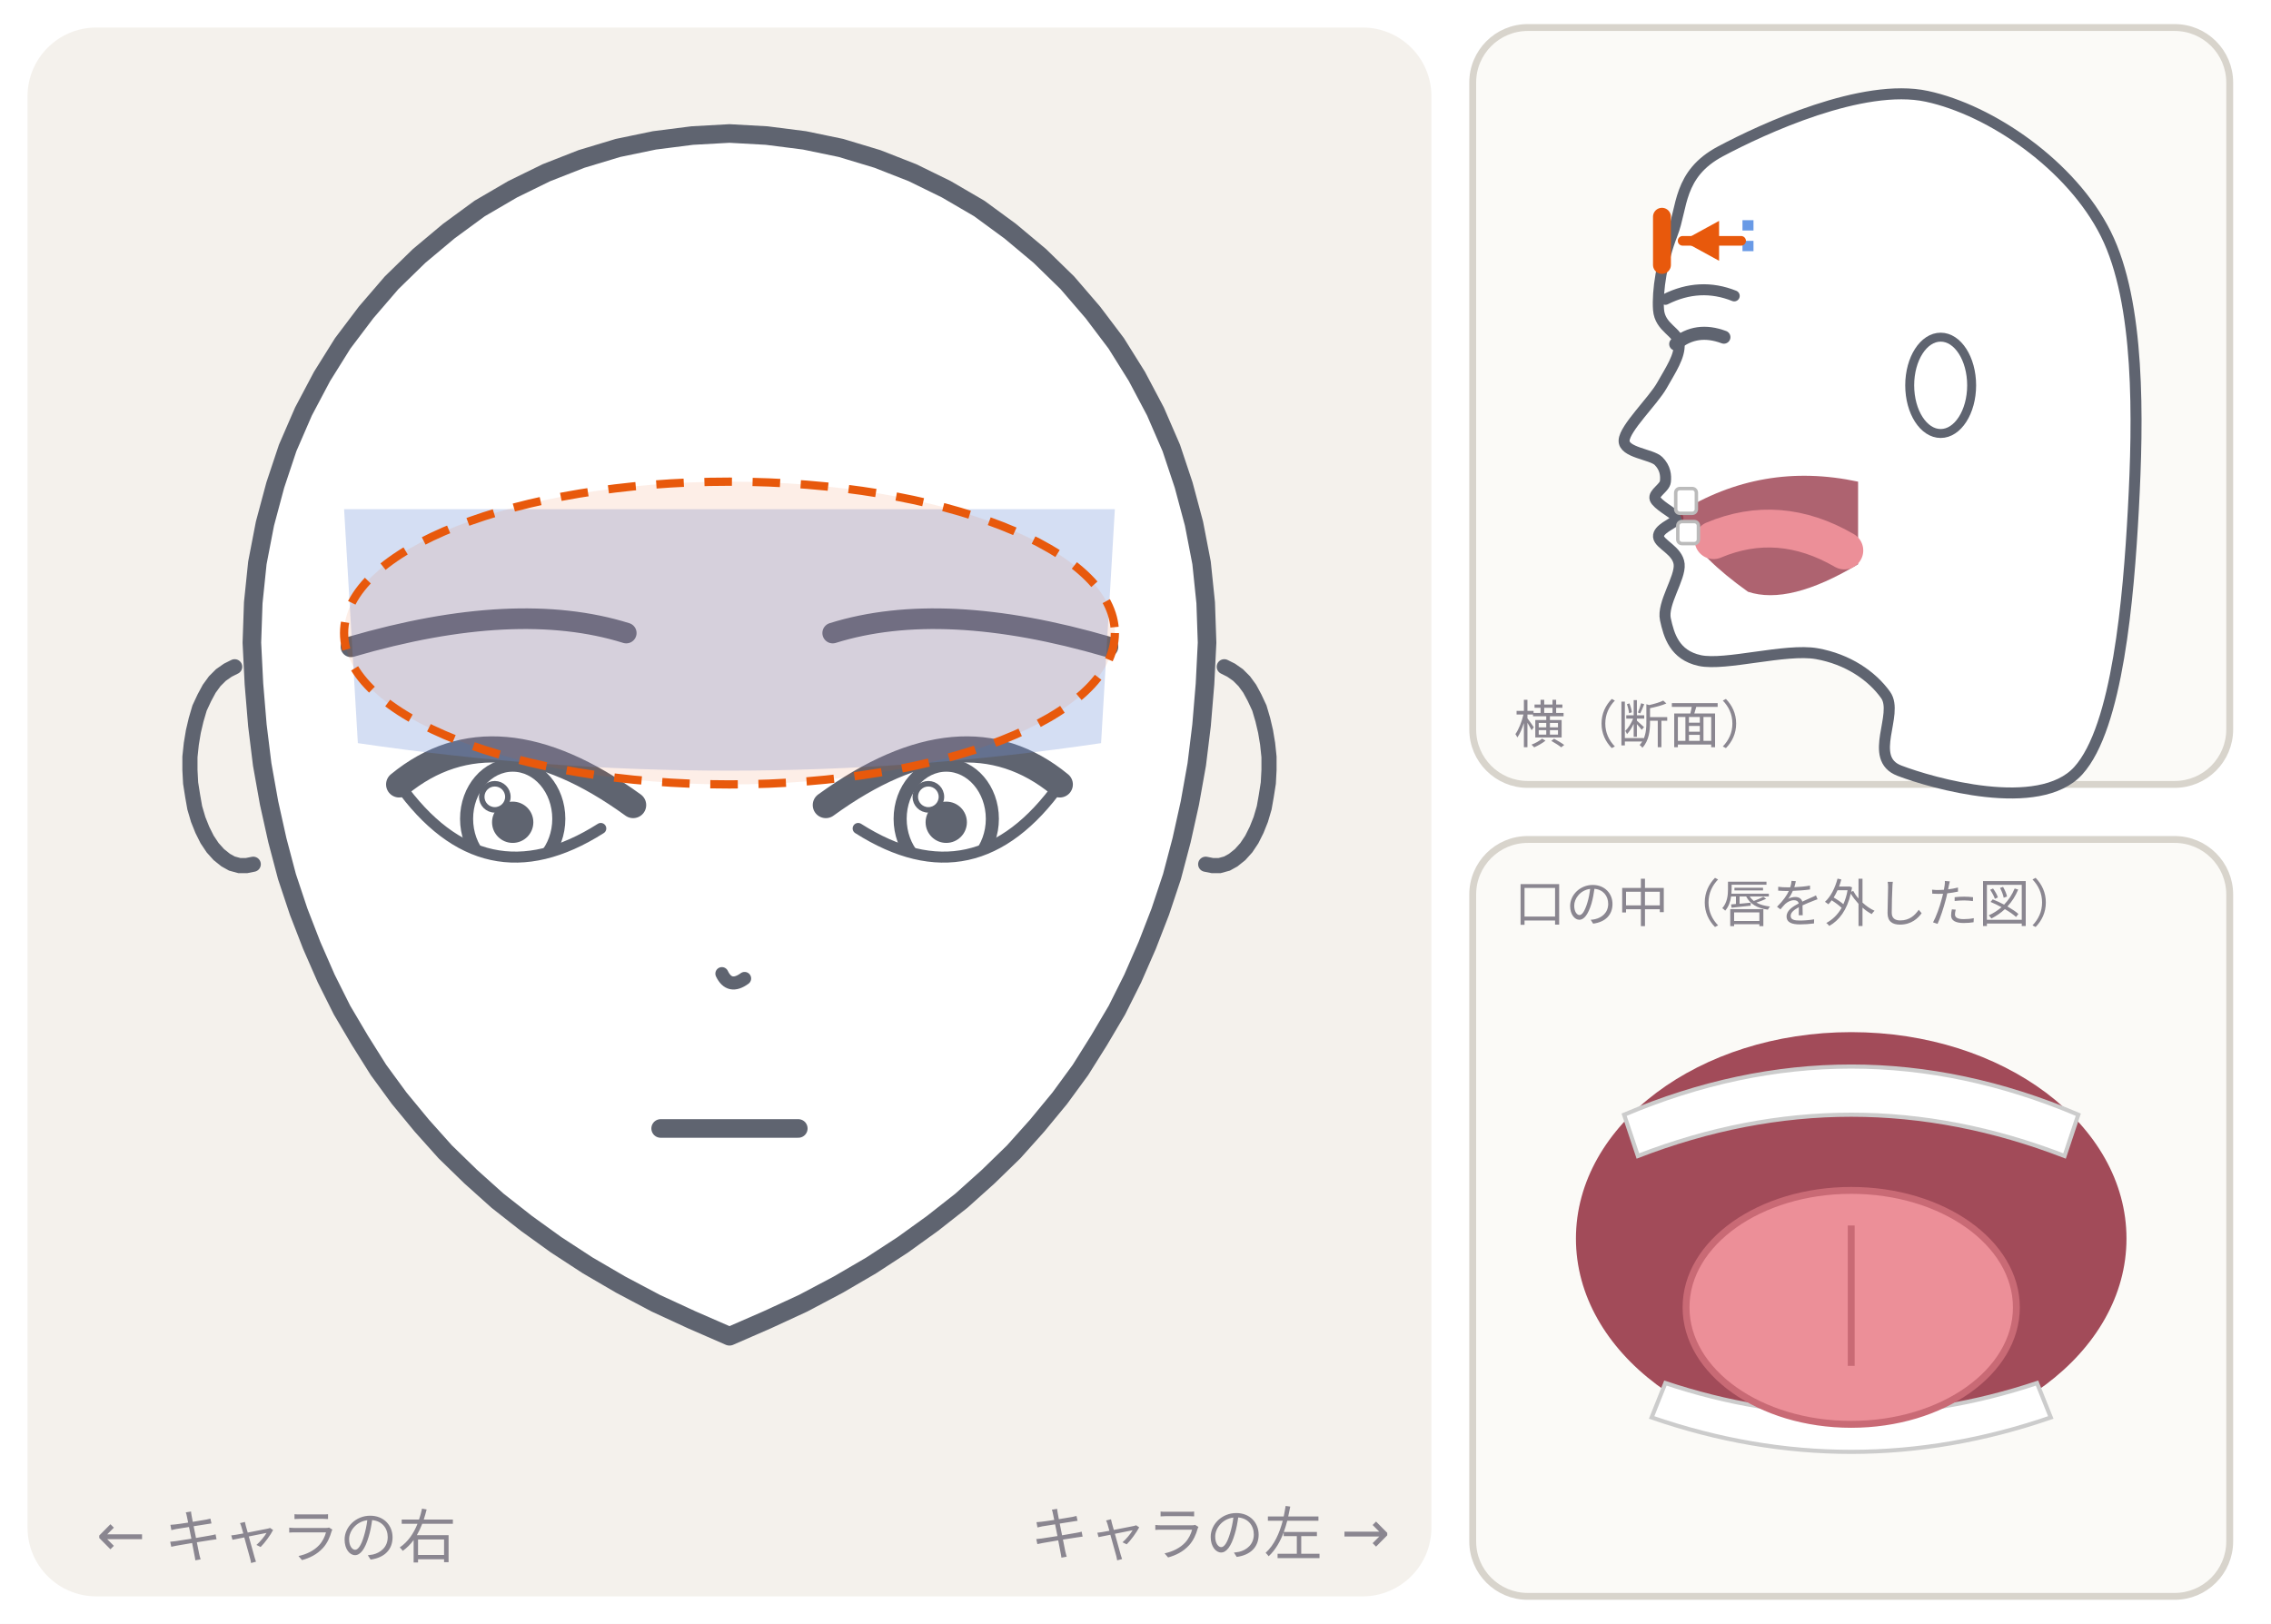
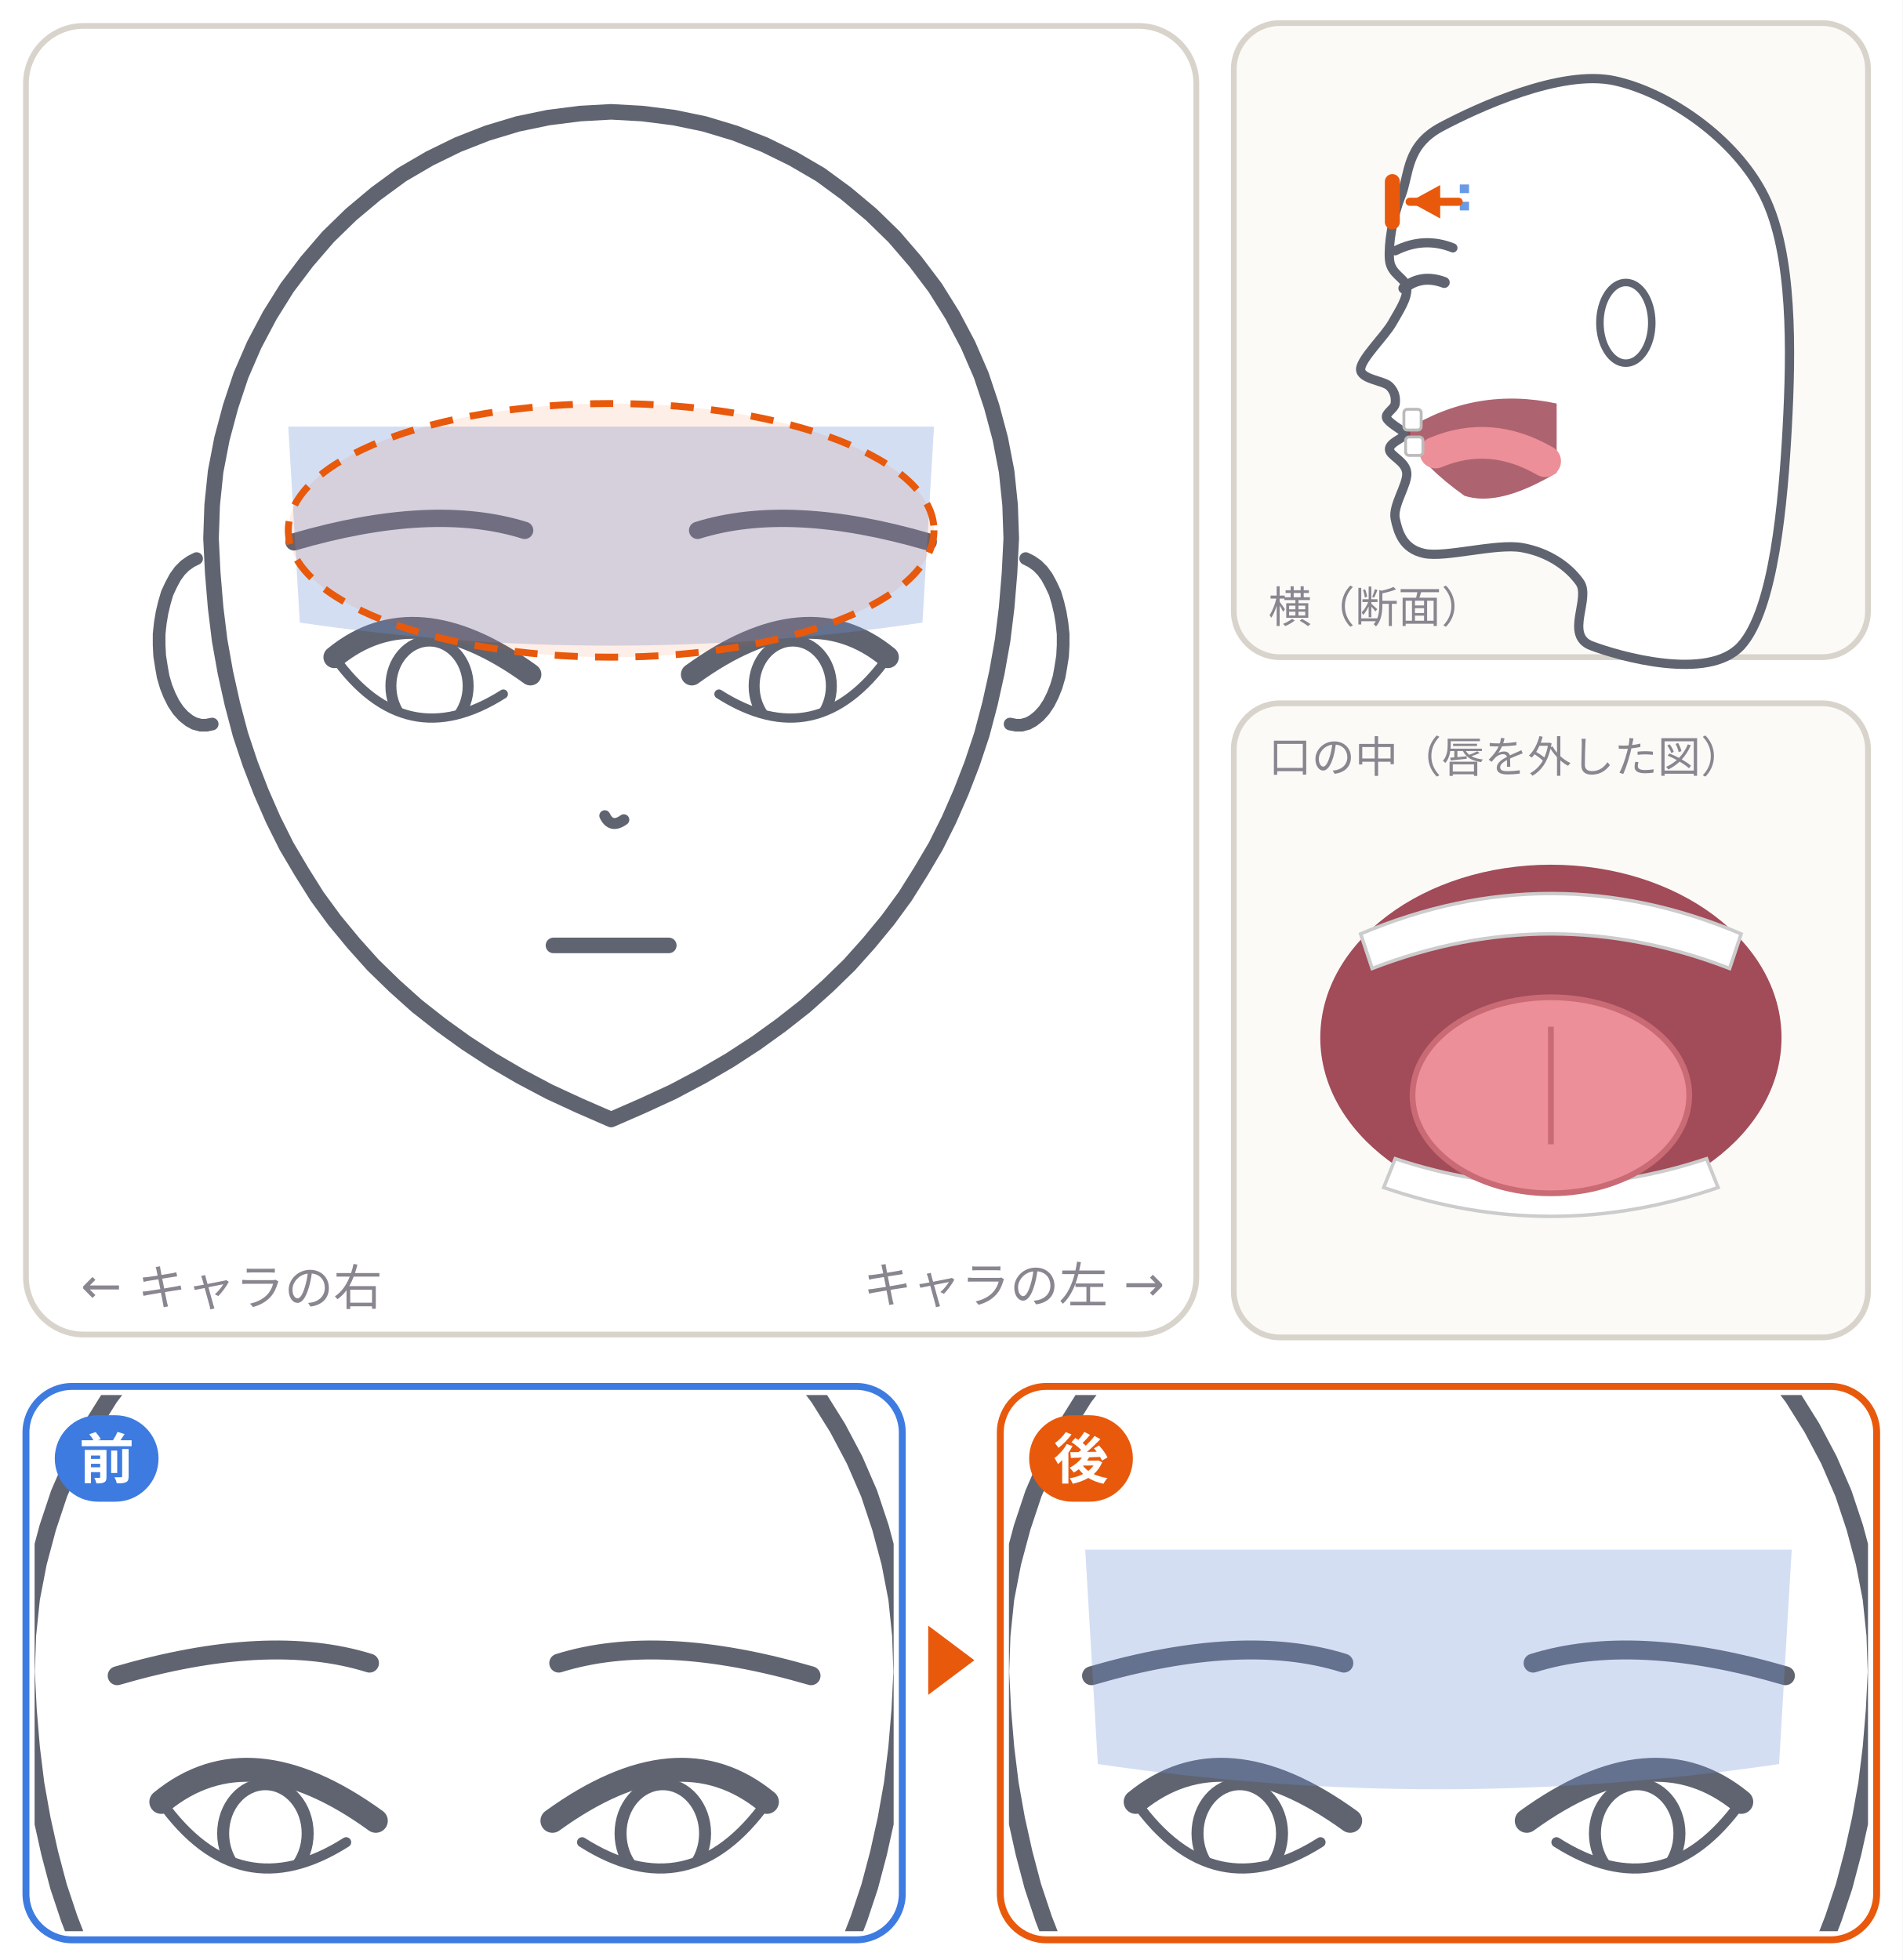
- <svg xmlns="http://www.w3.org/2000/svg" viewBox="0 0 330 236" width="330" height="236" font-family="system-ui, 'Segoe UI', 'Hiragino Sans', 'Noto Sans JP', sans-serif">
+ <svg xmlns="http://www.w3.org/2000/svg" viewBox="0 0 330 340" width="330" height="340" font-family="system-ui, 'Segoe UI', 'Hiragino Sans', 'Noto Sans JP', sans-serif">
  <defs>
    <linearGradient id="iris" x1="0" y1="0" x2="0" y2="1">
      <stop offset="0" stop-color="#3a2a4e" />
      <stop offset="0.55" stop-color="#8a6aa8" />
      <stop offset="1" stop-color="#c7a8e0" />
    </linearGradient>
  </defs>
-   <rect width="330" height="236" fill="#ffffff" />
-   <rect x="4" y="4" width="204" height="228" rx="10" fill="#f4f1ec" />
+   <rect width="330" height="340" fill="#ffffff" />
+   <rect x="4.5" y="4.5" width="203" height="227" rx="10" fill="#fff" stroke="#d8d4cc" />
  <g transform="translate(6,4)">
-     <path d="M171.9,92.9 L172.9,93.4 L173.9,94.1 L174.8,95 L175.6,96.1 L176.3,97.4 L177,98.9 L177.5,100.6 L177.9,102.3 L178.2,104.1 L178.4,106 L178.4,107.9 L178.3,109.8 L178,111.7 L177.7,113.4 L177.2,115.1 L176.6,116.6 L175.9,118 L175.1,119.2 L174.2,120.2 L173.2,121 L172.3,121.5 L171.2,121.8 L170.2,121.8 L169.2,121.6" fill="none" stroke="#5f6470" stroke-width="2.2" stroke-linecap="round" />
-     <path d="M28.1,92.9 L27.1,93.4 L26.1,94.1 L25.2,95 L24.4,96.1 L23.7,97.4 L23,98.9 L22.5,100.6 L22.1,102.3 L21.8,104.1 L21.6,106 L21.6,107.9 L21.7,109.8 L22,111.7 L22.3,113.4 L22.8,115.1 L23.4,116.6 L24.1,118 L24.9,119.2 L25.8,120.2 L26.8,121 L27.7,121.5 L28.8,121.8 L29.8,121.8 L30.8,121.6" fill="none" stroke="#5f6470" stroke-width="2.2" stroke-linecap="round" />
-     <path d="M30.6,89.4 L30.8,83.6 L31.4,77.8 L32.5,72.1 L34,66.5 L35.8,61.1 L38.1,55.8 L40.8,50.7 L43.8,45.9 L47.2,41.4 L50.9,37.1 L54.9,33.2 L59.2,29.6 L63.7,26.3 L68.5,23.5 L73.4,21.1 L78.5,19.1 L83.8,17.5 L89.1,16.4 L94.6,15.7 L100,15.4 L105.4,15.7 L110.9,16.4 L116.2,17.5 L121.5,19.1 L126.6,21.1 L131.5,23.5 L136.3,26.3 L140.8,29.6 L145.1,33.2 L149.1,37.1 L152.8,41.4 L156.2,45.9 L159.2,50.7 L161.9,55.8 L164.2,61.1 L166,66.5 L167.5,72.1 L168.6,77.8 L169.2,83.6 L169.4,89.4 L169.1,95.4 L168.6,101.4 L167.9,107.1 L166.9,112.7 L165.7,118.1 L164.3,123.4 L162.6,128.5 L160.7,133.4 L158.6,138.2 L156.3,142.8 L153.7,147.2 L151,151.5 L148,155.6 L144.7,159.6 L141.3,163.4 L137.6,167 L133.7,170.5 L129.5,173.8 L125.2,176.9 L120.6,179.9 L115.8,182.7 L110.7,185.4 L105.5,187.8 L100,190.2 L94.5,187.8 L89.3,185.4 L84.2,182.7 L79.4,179.9 L74.8,176.9 L70.5,173.8 L66.3,170.5 L62.4,167 L58.7,163.4 L55.3,159.6 L52,155.6 L49,151.5 L46.3,147.2 L43.7,142.8 L41.4,138.2 L39.3,133.4 L37.4,128.5 L35.7,123.4 L34.3,118.1 L33.1,112.7 L32.1,107.1 L31.4,101.4 L30.9,95.4 Z" fill="#ffffff" stroke="#5f6470" stroke-width="2.7" stroke-linejoin="round" />
-     <path d="M98.9,137.5 q1.1,2.3 3.3,0.7" fill="none" stroke="#5f6470" stroke-width="1.9" stroke-linecap="round" />
-     <path d="M110,160 L109.9,160 L109.7,160 L109.2,160 L108.7,160 L107.9,160 L107.1,160 L106.1,160 L105,160 L103.8,160 L102.6,160 L101.3,160 L100,160 L98.7,160 L97.4,160 L96.2,160 L95,160 L93.9,160 L92.9,160 L92.1,160 L91.3,160 L90.8,160 L90.3,160 L90.1,160 L90,160" fill="none" stroke="#5f6470" stroke-width="2.7" stroke-linecap="round" stroke-linejoin="round" />
-     <clipPath id="eyeaozameR">
-       <path d="M86,113 Q66,98.5 52,110 Q66,129.5 86,113 Z" />
-     </clipPath>
-     <path d="M86,113 Q66,98.5 52,110 Q66,129.5 86,113 Z" fill="#ffffff" />
-     <g clip-path="url(#eyeaozameR)">
-       <ellipse cx="68.5" cy="115" rx="6.7" ry="7.8" fill="#ffffff" stroke="#5f6470" stroke-width="1.9" />
-       <circle cx="68.5" cy="115.5" r="3" fill="#5f6470" />
-       <circle cx="65.9" cy="111.8" r="1.9" fill="#fff" stroke="#5f6470" stroke-width="0.8" />
+     <g>
+       <g transform="translate(0,0)">
+         <path d="M171.9,92.9 L172.9,93.4 L173.9,94.1 L174.8,95 L175.6,96.1 L176.3,97.4 L177,98.9 L177.5,100.6 L177.9,102.3 L178.2,104.1 L178.4,106 L178.4,107.9 L178.3,109.8 L178,111.7 L177.7,113.4 L177.2,115.1 L176.6,116.6 L175.9,118 L175.1,119.2 L174.2,120.2 L173.2,121 L172.3,121.5 L171.2,121.8 L170.2,121.8 L169.2,121.6" fill="none" stroke="#5f6470" stroke-width="2.2" stroke-linecap="round" />
+         <path d="M28.1,92.9 L27.1,93.4 L26.1,94.1 L25.2,95 L24.4,96.1 L23.7,97.4 L23,98.9 L22.5,100.6 L22.1,102.3 L21.8,104.1 L21.6,106 L21.6,107.9 L21.7,109.8 L22,111.7 L22.3,113.4 L22.8,115.1 L23.4,116.6 L24.1,118 L24.9,119.2 L25.8,120.2 L26.8,121 L27.7,121.5 L28.8,121.8 L29.8,121.8 L30.8,121.6" fill="none" stroke="#5f6470" stroke-width="2.2" stroke-linecap="round" />
+         <path d="M30.6,89.4 L30.8,83.6 L31.4,77.8 L32.5,72.1 L34,66.5 L35.8,61.1 L38.1,55.8 L40.8,50.7 L43.8,45.9 L47.2,41.4 L50.9,37.1 L54.9,33.2 L59.2,29.6 L63.7,26.3 L68.5,23.5 L73.4,21.1 L78.5,19.1 L83.8,17.5 L89.1,16.4 L94.6,15.7 L100,15.4 L105.4,15.7 L110.9,16.4 L116.2,17.5 L121.5,19.1 L126.6,21.1 L131.5,23.5 L136.3,26.3 L140.8,29.6 L145.1,33.2 L149.1,37.1 L152.8,41.4 L156.2,45.9 L159.2,50.7 L161.9,55.8 L164.2,61.1 L166,66.5 L167.5,72.1 L168.6,77.8 L169.2,83.6 L169.4,89.4 L169.1,95.4 L168.6,101.4 L167.9,107.1 L166.9,112.7 L165.7,118.1 L164.3,123.4 L162.6,128.5 L160.7,133.4 L158.6,138.2 L156.3,142.8 L153.7,147.2 L151,151.5 L148,155.6 L144.7,159.6 L141.3,163.4 L137.6,167 L133.7,170.5 L129.5,173.8 L125.2,176.9 L120.6,179.9 L115.8,182.7 L110.7,185.4 L105.5,187.8 L100,190.2 L94.5,187.8 L89.3,185.4 L84.2,182.7 L79.4,179.9 L74.8,176.9 L70.5,173.8 L66.3,170.5 L62.4,167 L58.7,163.4 L55.3,159.6 L52,155.6 L49,151.5 L46.3,147.2 L43.7,142.8 L41.4,138.2 L39.3,133.4 L37.4,128.5 L35.7,123.4 L34.3,118.1 L33.1,112.7 L32.1,107.1 L31.4,101.4 L30.9,95.4 Z" fill="#ffffff" stroke="#5f6470" stroke-width="2.7" stroke-linejoin="round" />
+         <path d="M98.9,137.5 q1.1,2.3 3.3,0.7" fill="none" stroke="#5f6470" stroke-width="1.9" stroke-linecap="round" />
+         <path d="M110,160 L109.9,160 L109.7,160 L109.2,160 L108.7,160 L107.9,160 L107.1,160 L106.1,160 L105,160 L103.8,160 L102.6,160 L101.3,160 L100,160 L98.7,160 L97.4,160 L96.2,160 L95,160 L93.9,160 L92.9,160 L92.1,160 L91.3,160 L90.8,160 L90.3,160 L90.1,160 L90,160" fill="none" stroke="#5f6470" stroke-width="2.7" stroke-linecap="round" stroke-linejoin="round" />
+         <clipPath id="eyeaozameR">
+           <path d="M86,113 Q66,98.5 52,110 Q66,129.5 86,113 Z" />
+         </clipPath>
+         <path d="M86,113 Q66,98.5 52,110 Q66,129.5 86,113 Z" fill="#ffffff" />
+         <g clip-path="url(#eyeaozameR)">
+           <ellipse cx="68.5" cy="115" rx="6.7" ry="7.8" fill="#ffffff" stroke="#5f6470" stroke-width="1.9" />
+         </g>
+         <path d="M81.3,116.4 Q64.3,127.2 52,110" fill="none" stroke="#5f6470" stroke-width="1.6" stroke-linecap="round" />
+         <path d="M86,113 Q66,98.5 52,110" fill="none" stroke="#5f6470" stroke-width="3.8" stroke-linecap="round" />
+         <clipPath id="eyeaozameL">
+           <path d="M114,113 Q134,98.5 148,110 Q134,129.5 114,113 Z" />
+         </clipPath>
+         <path d="M114,113 Q134,98.5 148,110 Q134,129.5 114,113 Z" fill="#ffffff" />
+         <g clip-path="url(#eyeaozameL)">
+           <ellipse cx="131.5" cy="115" rx="6.7" ry="7.8" fill="#ffffff" stroke="#5f6470" stroke-width="1.9" />
+         </g>
+         <path d="M118.7,116.4 Q135.7,127.2 148,110" fill="none" stroke="#5f6470" stroke-width="1.6" stroke-linecap="round" />
+         <path d="M114,113 Q134,98.5 148,110" fill="none" stroke="#5f6470" stroke-width="3.8" stroke-linecap="round" />
+         <path d="M85,88 Q69,83 45,90" fill="none" stroke="#5f6470" stroke-width="3" stroke-linecap="round" />
+         <path d="M115,88 Q131,83 155,90" fill="none" stroke="#5f6470" stroke-width="3" stroke-linecap="round" />
+         <path d="M44,70 L156,70 L154,104 Q100,112 46,104 Z" fill="#6f8fd6" opacity="0.3" />
+         <ellipse cx="100" cy="88" rx="56" ry="22" fill="#e8590c" fill-opacity="0.10" stroke="#e8590c" stroke-width="1.2" stroke-dasharray="4 3" />
+       </g>
    </g>
-     <path d="M81.3,116.4 Q64.3,127.2 52,110" fill="none" stroke="#5f6470" stroke-width="1.6" stroke-linecap="round" />
-     <path d="M86,113 Q66,98.5 52,110" fill="none" stroke="#5f6470" stroke-width="3.8" stroke-linecap="round" />
-     <clipPath id="eyeaozameL">
-       <path d="M114,113 Q134,98.5 148,110 Q134,129.5 114,113 Z" />
-     </clipPath>
-     <path d="M114,113 Q134,98.5 148,110 Q134,129.5 114,113 Z" fill="#ffffff" />
-     <g clip-path="url(#eyeaozameL)">
-       <ellipse cx="131.5" cy="115" rx="6.7" ry="7.8" fill="#ffffff" stroke="#5f6470" stroke-width="1.9" />
-       <circle cx="131.5" cy="115.5" r="3" fill="#5f6470" />
-       <circle cx="128.9" cy="111.8" r="1.9" fill="#fff" stroke="#5f6470" stroke-width="0.8" />
-     </g>
-     <path d="M118.7,116.4 Q135.7,127.2 148,110" fill="none" stroke="#5f6470" stroke-width="1.6" stroke-linecap="round" />
-     <path d="M114,113 Q134,98.5 148,110" fill="none" stroke="#5f6470" stroke-width="3.8" stroke-linecap="round" />
-     <path d="M85,88 Q69,83 45,90" fill="none" stroke="#5f6470" stroke-width="3" stroke-linecap="round" />
-     <path d="M115,88 Q131,83 155,90" fill="none" stroke="#5f6470" stroke-width="3" stroke-linecap="round" />
-     <path d="M44,70 L156,70 L154,104 Q100,112 46,104 Z" fill="#6f8fd6" opacity="0.3" />
-     <ellipse cx="100" cy="88" rx="56" ry="22" fill="#e8590c" fill-opacity="0.10" stroke="#e8590c" stroke-width="1.2" stroke-dasharray="4 3" />
  </g>
  <g transform="translate(214,4)">
    <rect x="0" y="0" width="110" height="110" rx="8" fill="#fbfaf7" stroke="#d8d4cc" />
    <path d="M36,18 C29.8,21.3 30.5,26.2 29,30 C27.5,33.8 26.8,38.3 27,41 C27.2,43.7 29.9,44.2 30,46 C30.1,47.8 28.8,49.7 27.5,52 C26.2,54.3 22.1,58.2 22,60 C21.9,61.8 26,62 27,63 C28,64 28.1,65.1 28,66 C27.9,66.9 26.2,67.7 26.5,68.5 C26.8,69.3 29,70.5 29.5,71 C30,71.5 29.9,71.1 29.5,71.6 C29.1,72.1 26.9,72.9 27,74 C27.1,75.1 29.8,76 30,78 C30.2,80 27.5,83.7 28,86 C28.5,88.3 29.3,91.2 33,92 C36.7,92.8 45.5,90.2 50,91 C54.5,91.8 58,94.2 60,97 C62,99.8 57.3,106.2 62,108 C66.7,109.8 82.3,114.3 88,108 C93.7,101.7 95.3,83 96,70 C96.7,57 97,40 92,30 C87,20 75.3,12 66,10 C56.7,8 42.2,14.7 36,18 Z" fill="#ffffff" stroke="#5f6470" stroke-width="1.6" />
    <path d="M30,70.5 Q42,63 56,66 L56,78 Q46,84 40,82 Q33,77 31,73 Z" fill="#9a3c4c" opacity="0.8" />
    <path d="M54,76 Q44.5,70.5 35,74.5" fill="none" stroke="#ec8f98" stroke-width="5.5" stroke-linecap="round" />
    <rect x="29.5" y="67" width="3" height="3.6" rx="0.6" fill="#fff" stroke="#bbb" stroke-width="0.5" />
    <rect x="29.8" y="71.8" width="3" height="3.2" rx="0.6" fill="#fff" stroke="#bbb" stroke-width="0.5" />
    <path d="M29.5,46 q3,-2.5 7,-1" fill="none" stroke="#5f6470" stroke-width="1.9" stroke-linecap="round" />
    <path d="M28,39.5 q5,-2.5 10,-0.5" fill="none" stroke="#5f6470" stroke-width="1.6" stroke-linecap="round" />
    <ellipse cx="68" cy="52" rx="4.5" ry="7" fill="#ffffff" stroke="#5f6470" stroke-width="1.3" />
    <line x1="40" y1="28" x2="40" y2="34" stroke="#2a6fdb" stroke-width="1.6" stroke-dasharray="1.5 1.5" opacity="0.7" />
    <line x1="39" y1="31" x2="30.5" y2="31" stroke="#e8590c" stroke-width="1.4" stroke-linecap="round" />
    <polygon points="30.5,31 35.8,28.1 35.8,33.9" fill="#e8590c" />
    <line x1="27.5" y1="27.5" x2="27.5" y2="34.5" stroke="#e8590c" stroke-width="2.6" stroke-linecap="round" />
    <text x="6" y="104" font-size="7.5" fill="#8a8690">横（断面）</text>
  </g>
  <g transform="translate(214,122)">
    <rect x="0" y="0" width="110" height="110" rx="8" fill="#fbfaf7" stroke="#d8d4cc" />
    <ellipse cx="55.0" cy="58" rx="40" ry="30" fill="#9a3c4c" opacity="0.92" />
    <path d="M22,40 Q55,26 88,40 L86,46 Q55,34 24,46 Z" fill="#ffffff" stroke="#ccc" stroke-width="0.6" />
    <path d="M26,84 Q55,94 84,84 L82,79 Q55,88 28,79 Z" fill="#ffffff" stroke="#ccc" stroke-width="0.6" />
    <g transform="rotate(0 55 68)">
      <ellipse cx="55" cy="68" rx="24" ry="17" fill="#ec8f98" stroke="#c96a75" stroke-width="1" />
      <line x1="55" y1="56.1" x2="55" y2="76.5" stroke="#c96a75" stroke-width="1" />
    </g>
    <text x="6" y="12" font-size="7.5" fill="#8a8690">口の中（唇を外した図）</text>
  </g>
  <text x="14" y="226" font-size="8.5" fill="#8a8690">← キャラの右</text>
  <text x="202" y="226" text-anchor="end" font-size="8.5" fill="#8a8690">キャラの左 →</text>
+   <rect x="4.5" y="240.5" width="152" height="96" rx="8" fill="#fff" stroke="#3d7be0" stroke-width="1.2" />
+   <svg x="6.0" y="242.0" width="149" height="93" viewBox="32 45.5 136 85" preserveAspectRatio="xMidYMid meet">
+     <g>
+       <g transform="translate(0,0)">
+         <path d="M171.9,92.9 L172.9,93.4 L173.9,94.1 L174.8,95 L175.6,96.1 L176.3,97.4 L177,98.9 L177.5,100.6 L177.9,102.3 L178.2,104.1 L178.4,106 L178.4,107.9 L178.3,109.8 L178,111.7 L177.7,113.4 L177.2,115.1 L176.6,116.6 L175.9,118 L175.1,119.2 L174.2,120.2 L173.2,121 L172.3,121.5 L171.2,121.8 L170.2,121.8 L169.2,121.6" fill="none" stroke="#5f6470" stroke-width="2.2" stroke-linecap="round" />
+         <path d="M28.1,92.9 L27.1,93.4 L26.1,94.1 L25.2,95 L24.4,96.1 L23.7,97.4 L23,98.9 L22.5,100.6 L22.1,102.3 L21.8,104.1 L21.6,106 L21.6,107.9 L21.7,109.8 L22,111.7 L22.3,113.4 L22.8,115.1 L23.4,116.6 L24.1,118 L24.9,119.2 L25.8,120.2 L26.8,121 L27.7,121.5 L28.8,121.8 L29.8,121.8 L30.8,121.6" fill="none" stroke="#5f6470" stroke-width="2.2" stroke-linecap="round" />
+         <path d="M30.6,89.4 L30.8,83.6 L31.4,77.8 L32.5,72.1 L34,66.5 L35.8,61.1 L38.1,55.8 L40.8,50.7 L43.8,45.9 L47.2,41.4 L50.9,37.1 L54.9,33.2 L59.2,29.6 L63.7,26.3 L68.5,23.5 L73.4,21.1 L78.5,19.1 L83.8,17.5 L89.1,16.4 L94.6,15.7 L100,15.4 L105.4,15.7 L110.9,16.4 L116.2,17.5 L121.5,19.1 L126.6,21.1 L131.5,23.5 L136.3,26.3 L140.8,29.6 L145.1,33.2 L149.1,37.1 L152.8,41.4 L156.2,45.9 L159.2,50.7 L161.9,55.8 L164.2,61.1 L166,66.5 L167.5,72.1 L168.6,77.8 L169.2,83.6 L169.4,89.4 L169.1,95.4 L168.6,101.4 L167.9,107.1 L166.9,112.7 L165.7,118.1 L164.3,123.4 L162.6,128.5 L160.7,133.4 L158.6,138.2 L156.3,142.8 L153.7,147.2 L151,151.5 L148,155.6 L144.7,159.6 L141.3,163.4 L137.6,167 L133.7,170.5 L129.5,173.8 L125.2,176.9 L120.6,179.9 L115.8,182.7 L110.7,185.4 L105.5,187.8 L100,190.2 L94.5,187.8 L89.3,185.4 L84.2,182.7 L79.4,179.9 L74.8,176.9 L70.5,173.8 L66.3,170.5 L62.4,167 L58.7,163.4 L55.3,159.6 L52,155.6 L49,151.5 L46.3,147.2 L43.7,142.8 L41.4,138.2 L39.3,133.4 L37.4,128.5 L35.7,123.4 L34.3,118.1 L33.1,112.7 L32.1,107.1 L31.4,101.4 L30.9,95.4 Z" fill="#ffffff" stroke="#5f6470" stroke-width="2.7" stroke-linejoin="round" />
+         <path d="M98.9,137.5 q1.1,2.3 3.3,0.7" fill="none" stroke="#5f6470" stroke-width="1.9" stroke-linecap="round" />
+         <path d="M110,160 L109.9,160 L109.7,160 L109.2,160 L108.7,160 L107.9,160 L107.1,160 L106.1,160 L105,160 L103.8,160 L102.6,160 L101.3,160 L100,160 L98.7,160 L97.4,160 L96.2,160 L95,160 L93.9,160 L92.9,160 L92.1,160 L91.3,160 L90.8,160 L90.3,160 L90.1,160 L90,160" fill="none" stroke="#5f6470" stroke-width="2.7" stroke-linecap="round" stroke-linejoin="round" />
+         <clipPath id="eyeaozamebR">
+           <path d="M86,113 Q66,98.5 52,110 Q66,129.5 86,113 Z" />
+         </clipPath>
+         <path d="M86,113 Q66,98.5 52,110 Q66,129.5 86,113 Z" fill="#ffffff" />
+         <g clip-path="url(#eyeaozamebR)">
+           <ellipse cx="68.5" cy="115" rx="6.7" ry="7.8" fill="#ffffff" stroke="#5f6470" stroke-width="1.9" />
+         </g>
+         <path d="M81.3,116.4 Q64.3,127.2 52,110" fill="none" stroke="#5f6470" stroke-width="1.6" stroke-linecap="round" />
+         <path d="M86,113 Q66,98.5 52,110" fill="none" stroke="#5f6470" stroke-width="3.8" stroke-linecap="round" />
+         <clipPath id="eyeaozamebL">
+           <path d="M114,113 Q134,98.5 148,110 Q134,129.5 114,113 Z" />
+         </clipPath>
+         <path d="M114,113 Q134,98.5 148,110 Q134,129.5 114,113 Z" fill="#ffffff" />
+         <g clip-path="url(#eyeaozamebL)">
+           <ellipse cx="131.5" cy="115" rx="6.7" ry="7.8" fill="#ffffff" stroke="#5f6470" stroke-width="1.9" />
+         </g>
+         <path d="M118.7,116.4 Q135.7,127.2 148,110" fill="none" stroke="#5f6470" stroke-width="1.6" stroke-linecap="round" />
+         <path d="M114,113 Q134,98.5 148,110" fill="none" stroke="#5f6470" stroke-width="3.8" stroke-linecap="round" />
+         <path d="M85,88 Q69,83 45,90" fill="none" stroke="#5f6470" stroke-width="3" stroke-linecap="round" />
+         <path d="M115,88 Q131,83 155,90" fill="none" stroke="#5f6470" stroke-width="3" stroke-linecap="round" />
+       </g>
+     </g>
+   </svg>
+   <rect x="9.5" y="245.5" width="18" height="15" rx="7.5" fill="#3d7be0" />
+   <text x="18.5" y="256.5" text-anchor="middle" font-size="9.5" font-weight="bold" fill="#fff">前</text>
+   <rect x="173.5" y="240.5" width="152" height="96" rx="8" fill="#fff" stroke="#e8590c" stroke-width="1.2" />
+   <svg x="175.0" y="242.0" width="149" height="93" viewBox="32 45.5 136 85" preserveAspectRatio="xMidYMid meet">
+     <g>
+       <g transform="translate(0,0)">
+         <path d="M171.9,92.9 L172.9,93.4 L173.9,94.1 L174.8,95 L175.6,96.1 L176.3,97.4 L177,98.9 L177.5,100.6 L177.9,102.3 L178.2,104.1 L178.4,106 L178.4,107.9 L178.3,109.8 L178,111.7 L177.7,113.4 L177.2,115.1 L176.6,116.6 L175.9,118 L175.1,119.2 L174.2,120.2 L173.2,121 L172.3,121.5 L171.2,121.8 L170.2,121.8 L169.2,121.6" fill="none" stroke="#5f6470" stroke-width="2.2" stroke-linecap="round" />
+         <path d="M28.1,92.9 L27.1,93.4 L26.1,94.1 L25.2,95 L24.4,96.1 L23.7,97.4 L23,98.9 L22.5,100.6 L22.1,102.3 L21.8,104.1 L21.6,106 L21.6,107.9 L21.7,109.8 L22,111.7 L22.3,113.4 L22.8,115.1 L23.4,116.6 L24.1,118 L24.9,119.2 L25.8,120.2 L26.8,121 L27.7,121.5 L28.8,121.8 L29.8,121.8 L30.8,121.6" fill="none" stroke="#5f6470" stroke-width="2.2" stroke-linecap="round" />
+         <path d="M30.6,89.4 L30.8,83.6 L31.4,77.8 L32.5,72.1 L34,66.5 L35.8,61.1 L38.1,55.8 L40.8,50.7 L43.8,45.9 L47.2,41.4 L50.9,37.1 L54.9,33.2 L59.2,29.6 L63.7,26.3 L68.5,23.5 L73.4,21.1 L78.5,19.1 L83.8,17.5 L89.1,16.4 L94.6,15.7 L100,15.4 L105.4,15.7 L110.9,16.4 L116.2,17.5 L121.5,19.1 L126.6,21.1 L131.5,23.5 L136.3,26.3 L140.8,29.6 L145.1,33.2 L149.1,37.1 L152.8,41.4 L156.2,45.9 L159.2,50.7 L161.9,55.8 L164.2,61.1 L166,66.5 L167.5,72.1 L168.6,77.8 L169.2,83.6 L169.4,89.4 L169.1,95.4 L168.6,101.4 L167.9,107.1 L166.9,112.7 L165.7,118.1 L164.3,123.4 L162.6,128.5 L160.7,133.4 L158.6,138.2 L156.3,142.8 L153.7,147.2 L151,151.5 L148,155.6 L144.7,159.6 L141.3,163.4 L137.6,167 L133.7,170.5 L129.5,173.8 L125.2,176.9 L120.6,179.9 L115.8,182.7 L110.7,185.4 L105.5,187.8 L100,190.2 L94.5,187.8 L89.3,185.4 L84.2,182.7 L79.4,179.9 L74.8,176.9 L70.5,173.8 L66.3,170.5 L62.4,167 L58.7,163.4 L55.3,159.6 L52,155.6 L49,151.5 L46.3,147.2 L43.7,142.8 L41.4,138.2 L39.3,133.4 L37.4,128.5 L35.7,123.4 L34.3,118.1 L33.1,112.7 L32.1,107.1 L31.4,101.4 L30.9,95.4 Z" fill="#ffffff" stroke="#5f6470" stroke-width="2.7" stroke-linejoin="round" />
+         <path d="M98.9,137.5 q1.1,2.3 3.3,0.7" fill="none" stroke="#5f6470" stroke-width="1.9" stroke-linecap="round" />
+         <path d="M110,160 L109.9,160 L109.7,160 L109.2,160 L108.7,160 L107.9,160 L107.1,160 L106.1,160 L105,160 L103.8,160 L102.6,160 L101.3,160 L100,160 L98.7,160 L97.4,160 L96.2,160 L95,160 L93.9,160 L92.9,160 L92.1,160 L91.3,160 L90.8,160 L90.3,160 L90.1,160 L90,160" fill="none" stroke="#5f6470" stroke-width="2.7" stroke-linecap="round" stroke-linejoin="round" />
+         <clipPath id="eyeaozameaR">
+           <path d="M86,113 Q66,98.5 52,110 Q66,129.5 86,113 Z" />
+         </clipPath>
+         <path d="M86,113 Q66,98.5 52,110 Q66,129.5 86,113 Z" fill="#ffffff" />
+         <g clip-path="url(#eyeaozameaR)">
+           <ellipse cx="68.5" cy="115" rx="6.7" ry="7.8" fill="#ffffff" stroke="#5f6470" stroke-width="1.9" />
+         </g>
+         <path d="M81.3,116.4 Q64.3,127.2 52,110" fill="none" stroke="#5f6470" stroke-width="1.6" stroke-linecap="round" />
+         <path d="M86,113 Q66,98.5 52,110" fill="none" stroke="#5f6470" stroke-width="3.8" stroke-linecap="round" />
+         <clipPath id="eyeaozameaL">
+           <path d="M114,113 Q134,98.5 148,110 Q134,129.5 114,113 Z" />
+         </clipPath>
+         <path d="M114,113 Q134,98.5 148,110 Q134,129.5 114,113 Z" fill="#ffffff" />
+         <g clip-path="url(#eyeaozameaL)">
+           <ellipse cx="131.5" cy="115" rx="6.7" ry="7.8" fill="#ffffff" stroke="#5f6470" stroke-width="1.9" />
+         </g>
+         <path d="M118.7,116.4 Q135.7,127.2 148,110" fill="none" stroke="#5f6470" stroke-width="1.6" stroke-linecap="round" />
+         <path d="M114,113 Q134,98.5 148,110" fill="none" stroke="#5f6470" stroke-width="3.8" stroke-linecap="round" />
+         <path d="M85,88 Q69,83 45,90" fill="none" stroke="#5f6470" stroke-width="3" stroke-linecap="round" />
+         <path d="M115,88 Q131,83 155,90" fill="none" stroke="#5f6470" stroke-width="3" stroke-linecap="round" />
+         <path d="M44,70 L156,70 L154,104 Q100,112 46,104 Z" fill="#6f8fd6" opacity="0.3" />
+       </g>
+     </g>
+   </svg>
+   <rect x="178.5" y="245.5" width="18" height="15" rx="7.5" fill="#e8590c" />
+   <text x="187.5" y="256.5" text-anchor="middle" font-size="9.5" font-weight="bold" fill="#fff">後</text>
+   <polygon points="161,282 169,288 161,294" fill="#e8590c" />
</svg>
